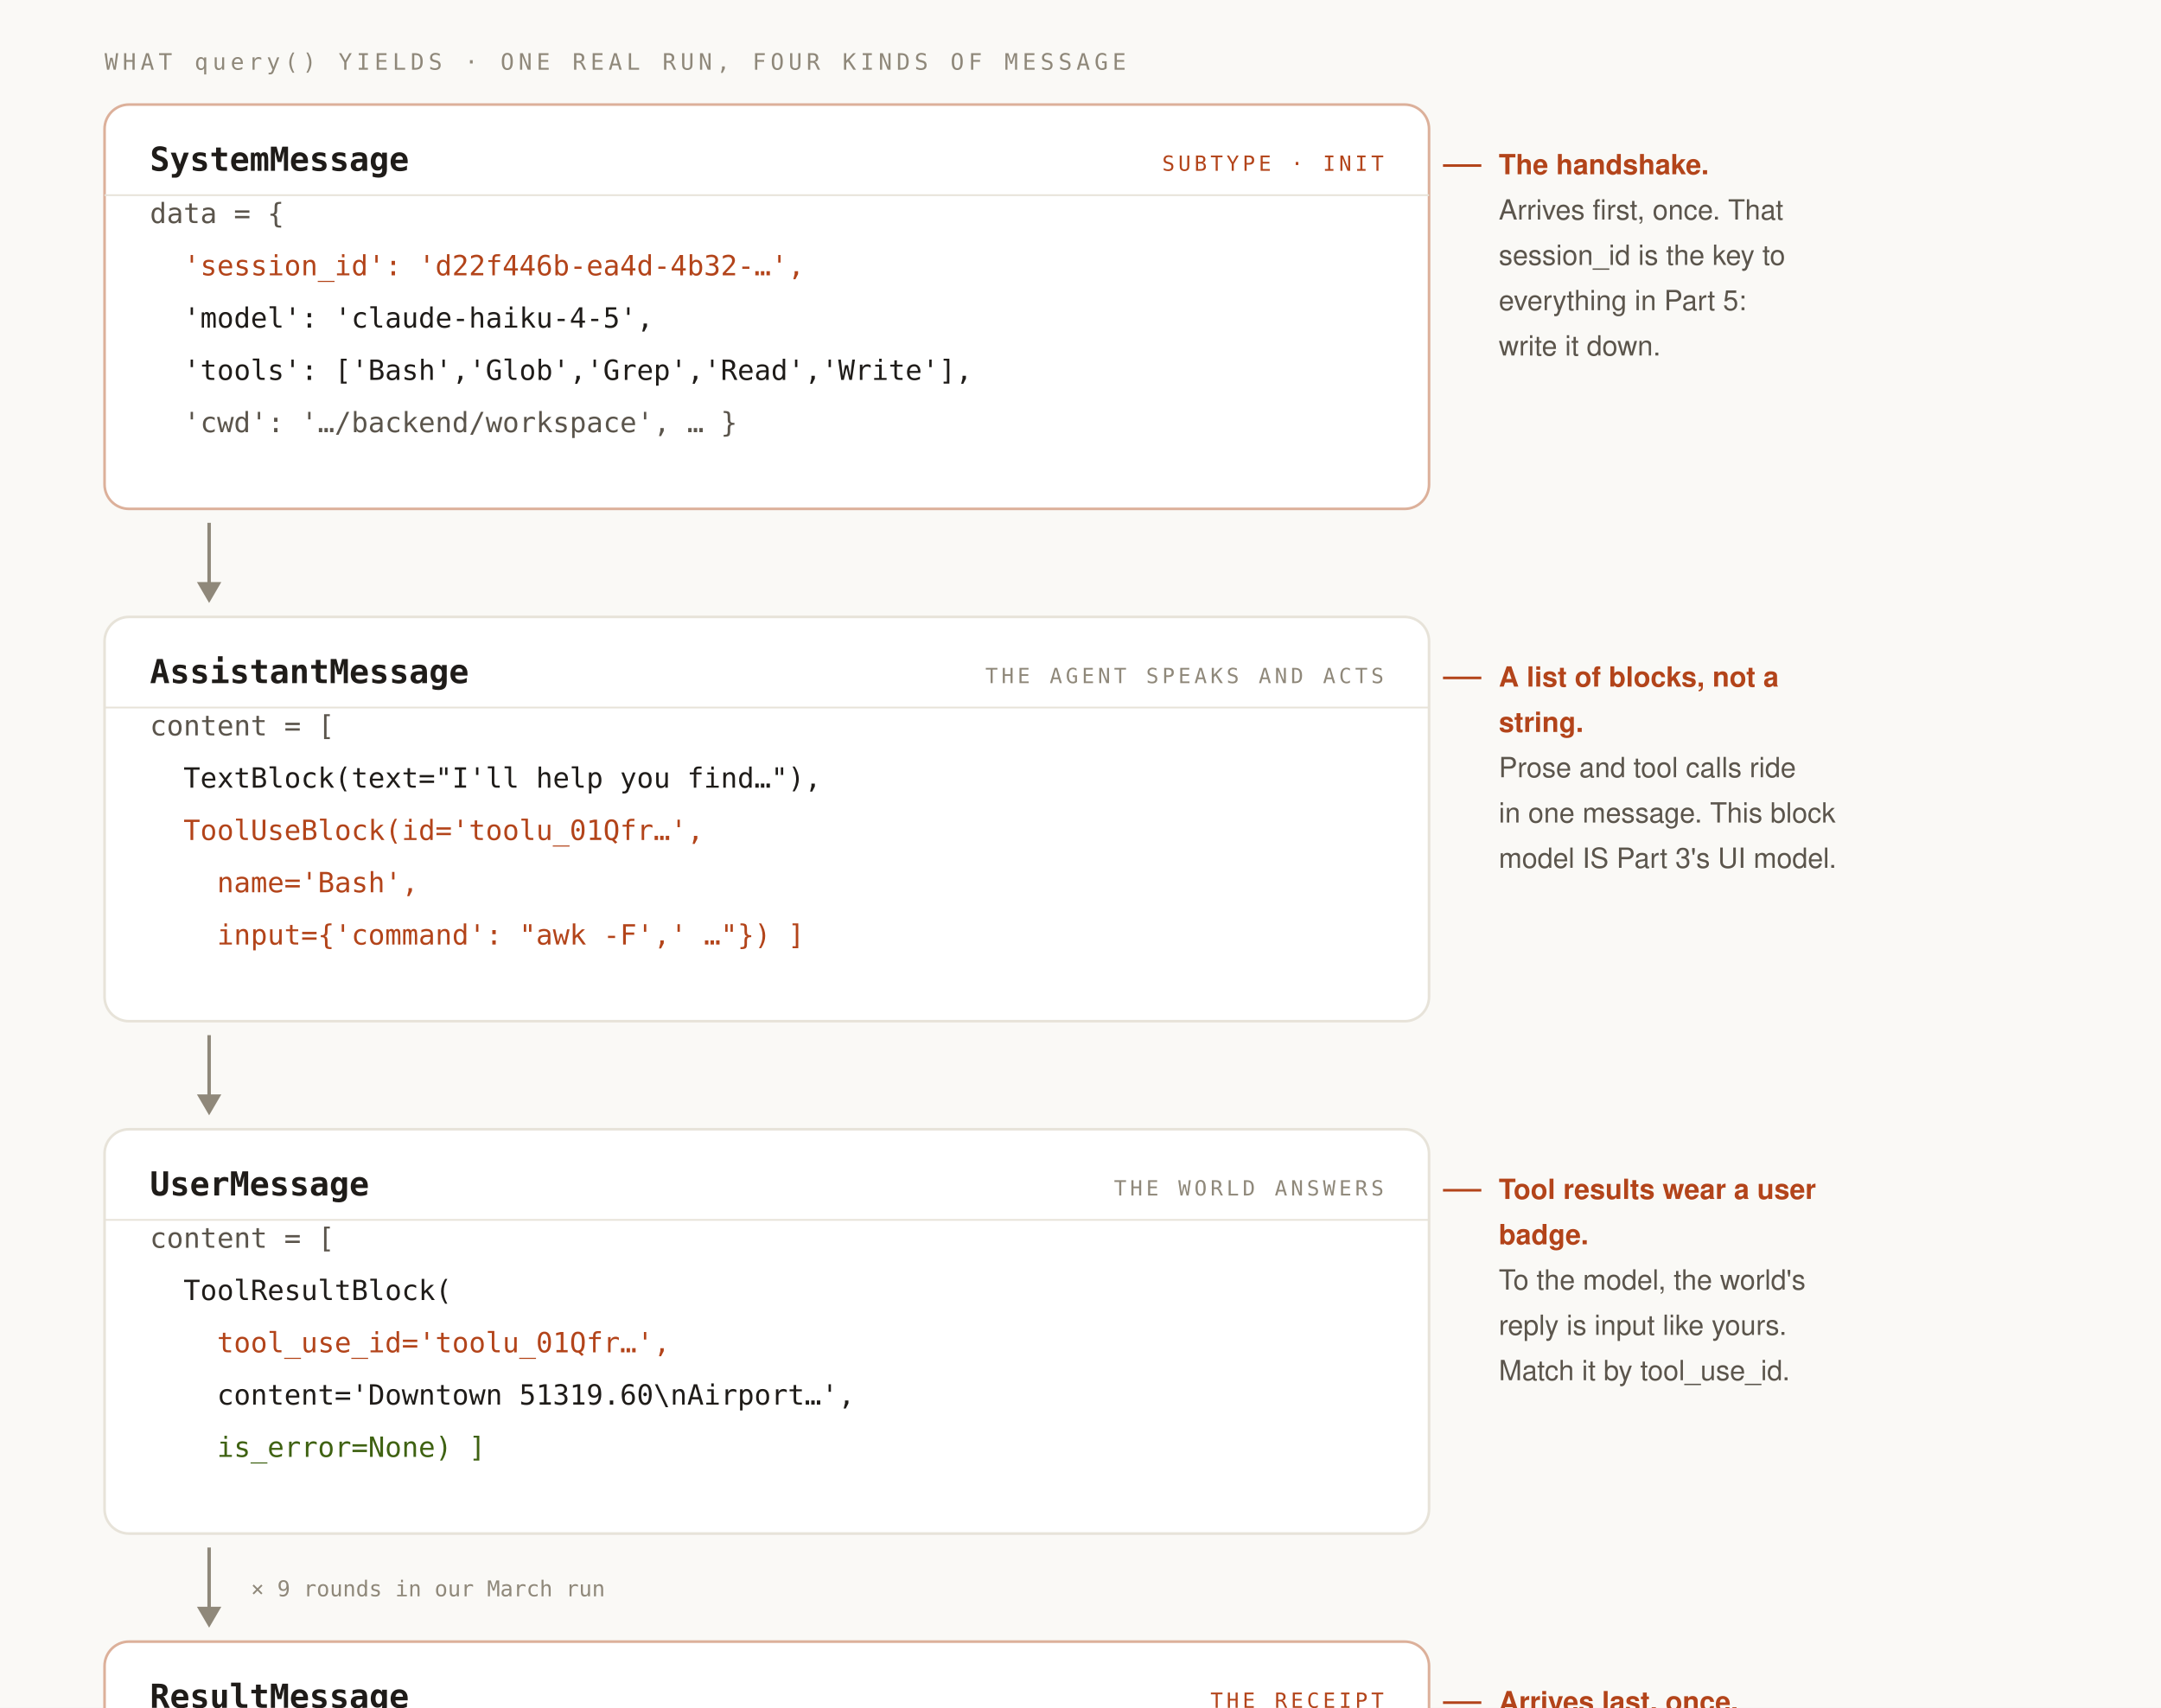
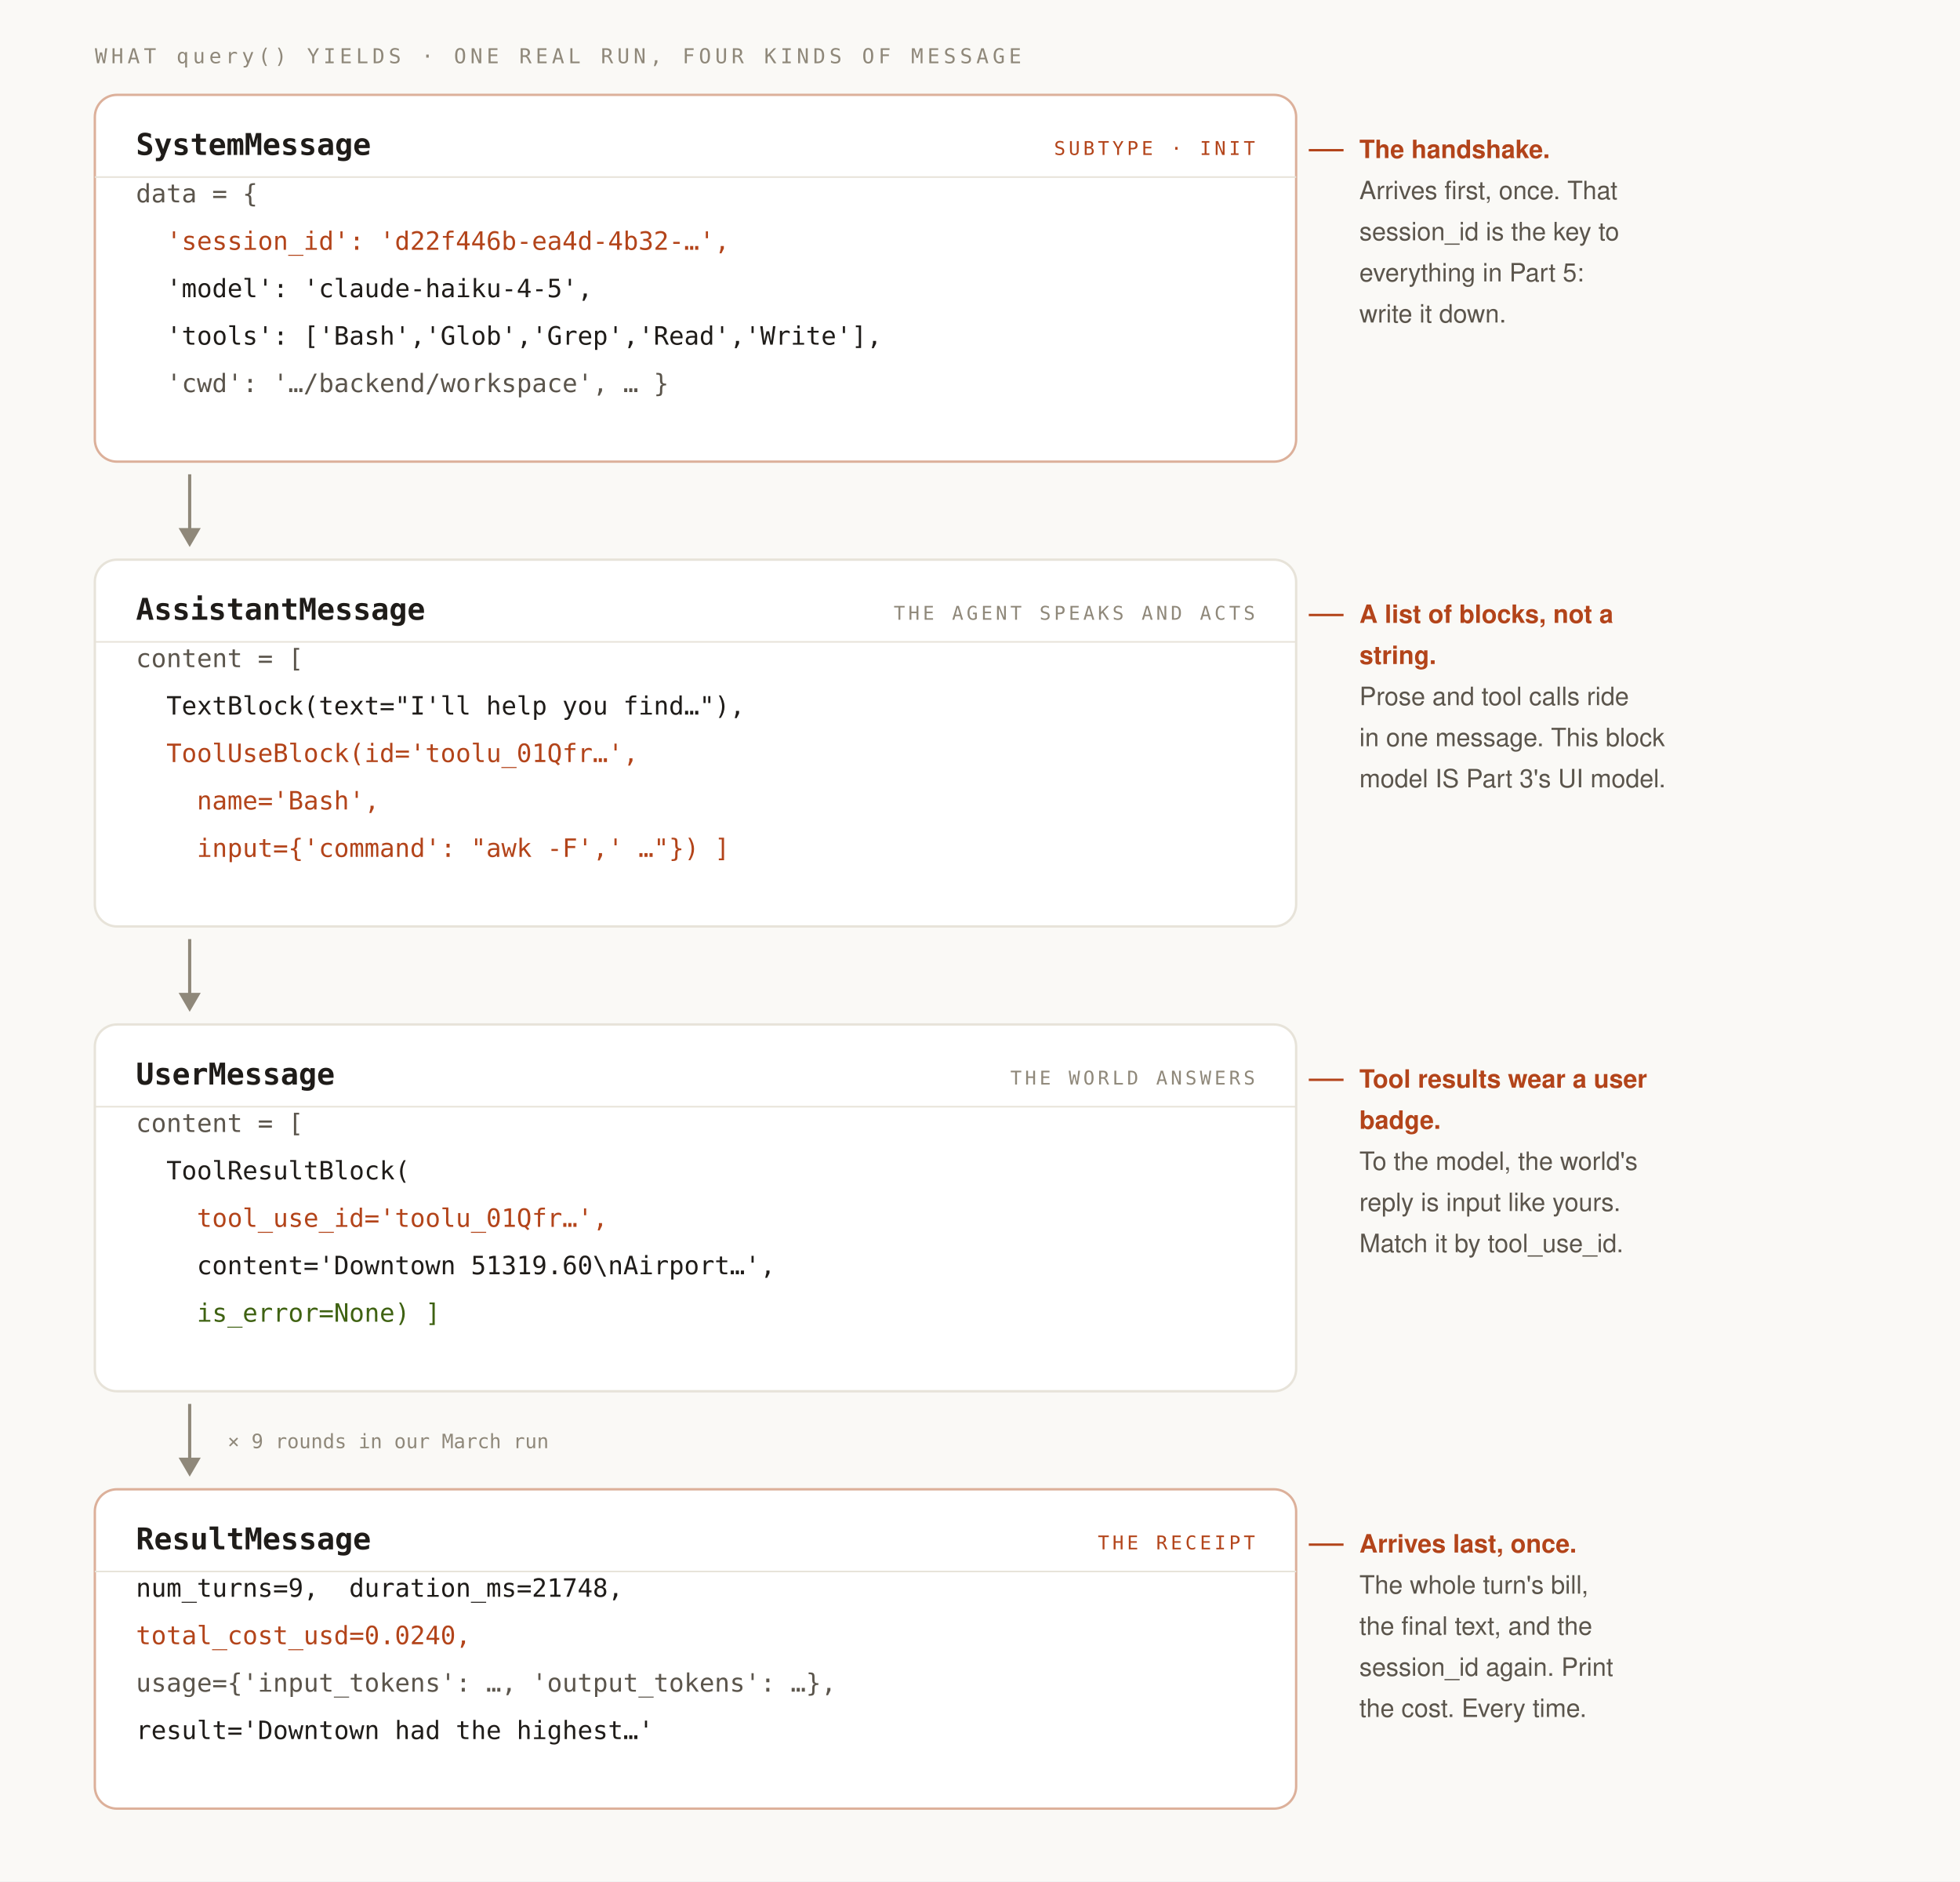
- <svg xmlns="http://www.w3.org/2000/svg" width="1240" height="980" viewBox="0 0 1240 980">
-   <rect width="1240" height="980" fill="#faf9f6" />
+ <svg xmlns="http://www.w3.org/2000/svg" width="1240" height="1190" viewBox="0 0 1240 1190">
+   <rect width="1240" height="1190" fill="#faf9f6" />
  <text x="60" y="40" font-family="'SF Mono', Menlo, Consolas, monospace" font-size="13" letter-spacing="2.5" fill="#8f887a">WHAT query() YIELDS · ONE REAL RUN, FOUR KINDS OF MESSAGE</text>
  <rect x="60" y="60" width="760" height="232" rx="14" fill="#ffffff" stroke="#dcb09a" stroke-width="1.5" />
  <text x="86" y="98" font-family="'SF Mono', Menlo, Consolas, monospace" font-size="19" font-weight="700" fill="#1f1c19">SystemMessage</text>
  <text x="794" y="98" font-family="'SF Mono', Menlo, Consolas, monospace" font-size="12" letter-spacing="2" fill="#b3441a" text-anchor="end">SUBTYPE · INIT</text>
  <line x1="60" y1="112" x2="820" y2="112" stroke="#e7e3d9" stroke-width="1" />
  <text x="86" y="128" font-family="'SF Mono', Menlo, Consolas, monospace" font-size="16" fill="#5b554c" xml:space="preserve">data = {</text>
  <text x="86" y="158" font-family="'SF Mono', Menlo, Consolas, monospace" font-size="16" fill="#b3441a" xml:space="preserve">  'session_id': 'd22f446b-ea4d-4b32-…',</text>
  <text x="86" y="188" font-family="'SF Mono', Menlo, Consolas, monospace" font-size="16" fill="#1f1c19" xml:space="preserve">  'model': 'claude-haiku-4-5',</text>
  <text x="86" y="218" font-family="'SF Mono', Menlo, Consolas, monospace" font-size="16" fill="#1f1c19" xml:space="preserve">  'tools': ['Bash','Glob','Grep','Read','Write'],</text>
  <text x="86" y="248" font-family="'SF Mono', Menlo, Consolas, monospace" font-size="16" fill="#5b554c" xml:space="preserve">  'cwd': '…/backend/workspace', … }</text>
  <line x1="828" y1="95" x2="850" y2="95" stroke="#b3441a" stroke-width="1.5" />
  <text x="860" y="100" font-family="-apple-system, 'Segoe UI', Helvetica, Arial, sans-serif" font-size="16" font-weight="700" fill="#b3441a">The handshake.</text>
  <text x="860" y="126" font-family="-apple-system, 'Segoe UI', Helvetica, Arial, sans-serif" font-size="16" fill="#5b554c">Arrives first, once. That</text>
  <text x="860" y="152" font-family="-apple-system, 'Segoe UI', Helvetica, Arial, sans-serif" font-size="16" fill="#5b554c">session_id is the key to</text>
  <text x="860" y="178" font-family="-apple-system, 'Segoe UI', Helvetica, Arial, sans-serif" font-size="16" fill="#5b554c">everything in Part 5:</text>
  <text x="860" y="204" font-family="-apple-system, 'Segoe UI', Helvetica, Arial, sans-serif" font-size="16" fill="#5b554c">write it down.</text>
  <line x1="120" y1="300" x2="120" y2="336" stroke="#8f887a" stroke-width="2" />
  <path d="M 113 334 L 127 334 L 120 346 Z" fill="#8f887a" />
  <rect x="60" y="354" width="760" height="232" rx="14" fill="#ffffff" stroke="#e7e3d9" stroke-width="1.5" />
  <text x="86" y="392" font-family="'SF Mono', Menlo, Consolas, monospace" font-size="19" font-weight="700" fill="#1f1c19">AssistantMessage</text>
  <text x="794" y="392" font-family="'SF Mono', Menlo, Consolas, monospace" font-size="12" letter-spacing="2" fill="#8f887a" text-anchor="end">THE AGENT SPEAKS AND ACTS</text>
  <line x1="60" y1="406" x2="820" y2="406" stroke="#e7e3d9" stroke-width="1" />
  <text x="86" y="422" font-family="'SF Mono', Menlo, Consolas, monospace" font-size="16" fill="#5b554c" xml:space="preserve">content = [</text>
  <text x="86" y="452" font-family="'SF Mono', Menlo, Consolas, monospace" font-size="16" fill="#1f1c19" xml:space="preserve">  TextBlock(text="I'll help you find…"),</text>
  <text x="86" y="482" font-family="'SF Mono', Menlo, Consolas, monospace" font-size="16" fill="#b3441a" xml:space="preserve">  ToolUseBlock(id='toolu_01Qfr…',</text>
  <text x="86" y="512" font-family="'SF Mono', Menlo, Consolas, monospace" font-size="16" fill="#b3441a" xml:space="preserve">    name='Bash',</text>
  <text x="86" y="542" font-family="'SF Mono', Menlo, Consolas, monospace" font-size="16" fill="#b3441a" xml:space="preserve">    input={'command': "awk -F',' …"}) ]</text>
  <line x1="828" y1="389" x2="850" y2="389" stroke="#b3441a" stroke-width="1.5" />
  <text x="860" y="394" font-family="-apple-system, 'Segoe UI', Helvetica, Arial, sans-serif" font-size="16" font-weight="700" fill="#b3441a">A list of blocks, not a</text>
  <text x="860" y="420" font-family="-apple-system, 'Segoe UI', Helvetica, Arial, sans-serif" font-size="16" font-weight="700" fill="#b3441a">string.</text>
  <text x="860" y="446" font-family="-apple-system, 'Segoe UI', Helvetica, Arial, sans-serif" font-size="16" fill="#5b554c">Prose and tool calls ride</text>
  <text x="860" y="472" font-family="-apple-system, 'Segoe UI', Helvetica, Arial, sans-serif" font-size="16" fill="#5b554c">in one message. This block</text>
  <text x="860" y="498" font-family="-apple-system, 'Segoe UI', Helvetica, Arial, sans-serif" font-size="16" fill="#5b554c">model IS Part 3's UI model.</text>
  <line x1="120" y1="594" x2="120" y2="630" stroke="#8f887a" stroke-width="2" />
  <path d="M 113 628 L 127 628 L 120 640 Z" fill="#8f887a" />
  <rect x="60" y="648" width="760" height="232" rx="14" fill="#ffffff" stroke="#e7e3d9" stroke-width="1.5" />
  <text x="86" y="686" font-family="'SF Mono', Menlo, Consolas, monospace" font-size="19" font-weight="700" fill="#1f1c19">UserMessage</text>
  <text x="794" y="686" font-family="'SF Mono', Menlo, Consolas, monospace" font-size="12" letter-spacing="2" fill="#8f887a" text-anchor="end">THE WORLD ANSWERS</text>
  <line x1="60" y1="700" x2="820" y2="700" stroke="#e7e3d9" stroke-width="1" />
  <text x="86" y="716" font-family="'SF Mono', Menlo, Consolas, monospace" font-size="16" fill="#5b554c" xml:space="preserve">content = [</text>
  <text x="86" y="746" font-family="'SF Mono', Menlo, Consolas, monospace" font-size="16" fill="#1f1c19" xml:space="preserve">  ToolResultBlock(</text>
  <text x="86" y="776" font-family="'SF Mono', Menlo, Consolas, monospace" font-size="16" fill="#b3441a" xml:space="preserve">    tool_use_id='toolu_01Qfr…',</text>
  <text x="86" y="806" font-family="'SF Mono', Menlo, Consolas, monospace" font-size="16" fill="#1f1c19" xml:space="preserve">    content='Downtown 51319.60\nAirport…',</text>
  <text x="86" y="836" font-family="'SF Mono', Menlo, Consolas, monospace" font-size="16" fill="#3f6212" xml:space="preserve">    is_error=None) ]</text>
  <line x1="828" y1="683" x2="850" y2="683" stroke="#b3441a" stroke-width="1.5" />
  <text x="860" y="688" font-family="-apple-system, 'Segoe UI', Helvetica, Arial, sans-serif" font-size="16" font-weight="700" fill="#b3441a">Tool results wear a user</text>
  <text x="860" y="714" font-family="-apple-system, 'Segoe UI', Helvetica, Arial, sans-serif" font-size="16" font-weight="700" fill="#b3441a">badge.</text>
  <text x="860" y="740" font-family="-apple-system, 'Segoe UI', Helvetica, Arial, sans-serif" font-size="16" fill="#5b554c">To the model, the world's</text>
  <text x="860" y="766" font-family="-apple-system, 'Segoe UI', Helvetica, Arial, sans-serif" font-size="16" fill="#5b554c">reply is input like yours.</text>
  <text x="860" y="792" font-family="-apple-system, 'Segoe UI', Helvetica, Arial, sans-serif" font-size="16" fill="#5b554c">Match it by tool_use_id.</text>
  <line x1="120" y1="888" x2="120" y2="924" stroke="#8f887a" stroke-width="2" />
  <path d="M 113 922 L 127 922 L 120 934 Z" fill="#8f887a" />
  <text x="144" y="916" font-family="'SF Mono', Menlo, Consolas, monospace" font-size="12.5" fill="#8f887a">× 9 rounds in our March run</text>
  <rect x="60" y="942" width="760" height="202" rx="14" fill="#ffffff" stroke="#dcb09a" stroke-width="1.5" />
  <text x="86" y="980" font-family="'SF Mono', Menlo, Consolas, monospace" font-size="19" font-weight="700" fill="#1f1c19">ResultMessage</text>
  <text x="794" y="980" font-family="'SF Mono', Menlo, Consolas, monospace" font-size="12" letter-spacing="2" fill="#b3441a" text-anchor="end">THE RECEIPT</text>
  <line x1="60" y1="994" x2="820" y2="994" stroke="#e7e3d9" stroke-width="1" />
  <text x="86" y="1010" font-family="'SF Mono', Menlo, Consolas, monospace" font-size="16" fill="#1f1c19" xml:space="preserve">num_turns=9,  duration_ms=21748,</text>
  <text x="86" y="1040" font-family="'SF Mono', Menlo, Consolas, monospace" font-size="16" fill="#b3441a" xml:space="preserve">total_cost_usd=0.0240,</text>
  <text x="86" y="1070" font-family="'SF Mono', Menlo, Consolas, monospace" font-size="16" fill="#5b554c" xml:space="preserve">usage={'input_tokens': …, 'output_tokens': …},</text>
  <text x="86" y="1100" font-family="'SF Mono', Menlo, Consolas, monospace" font-size="16" fill="#1f1c19" xml:space="preserve">result='Downtown had the highest…'</text>
  <line x1="828" y1="977" x2="850" y2="977" stroke="#b3441a" stroke-width="1.5" />
  <text x="860" y="982" font-family="-apple-system, 'Segoe UI', Helvetica, Arial, sans-serif" font-size="16" font-weight="700" fill="#b3441a">Arrives last, once.</text>
  <text x="860" y="1008" font-family="-apple-system, 'Segoe UI', Helvetica, Arial, sans-serif" font-size="16" fill="#5b554c">The whole turn's bill,</text>
  <text x="860" y="1034" font-family="-apple-system, 'Segoe UI', Helvetica, Arial, sans-serif" font-size="16" fill="#5b554c">the final text, and the</text>
  <text x="860" y="1060" font-family="-apple-system, 'Segoe UI', Helvetica, Arial, sans-serif" font-size="16" fill="#5b554c">session_id again. Print</text>
  <text x="860" y="1086" font-family="-apple-system, 'Segoe UI', Helvetica, Arial, sans-serif" font-size="16" fill="#5b554c">the cost. Every time.</text>
</svg>
